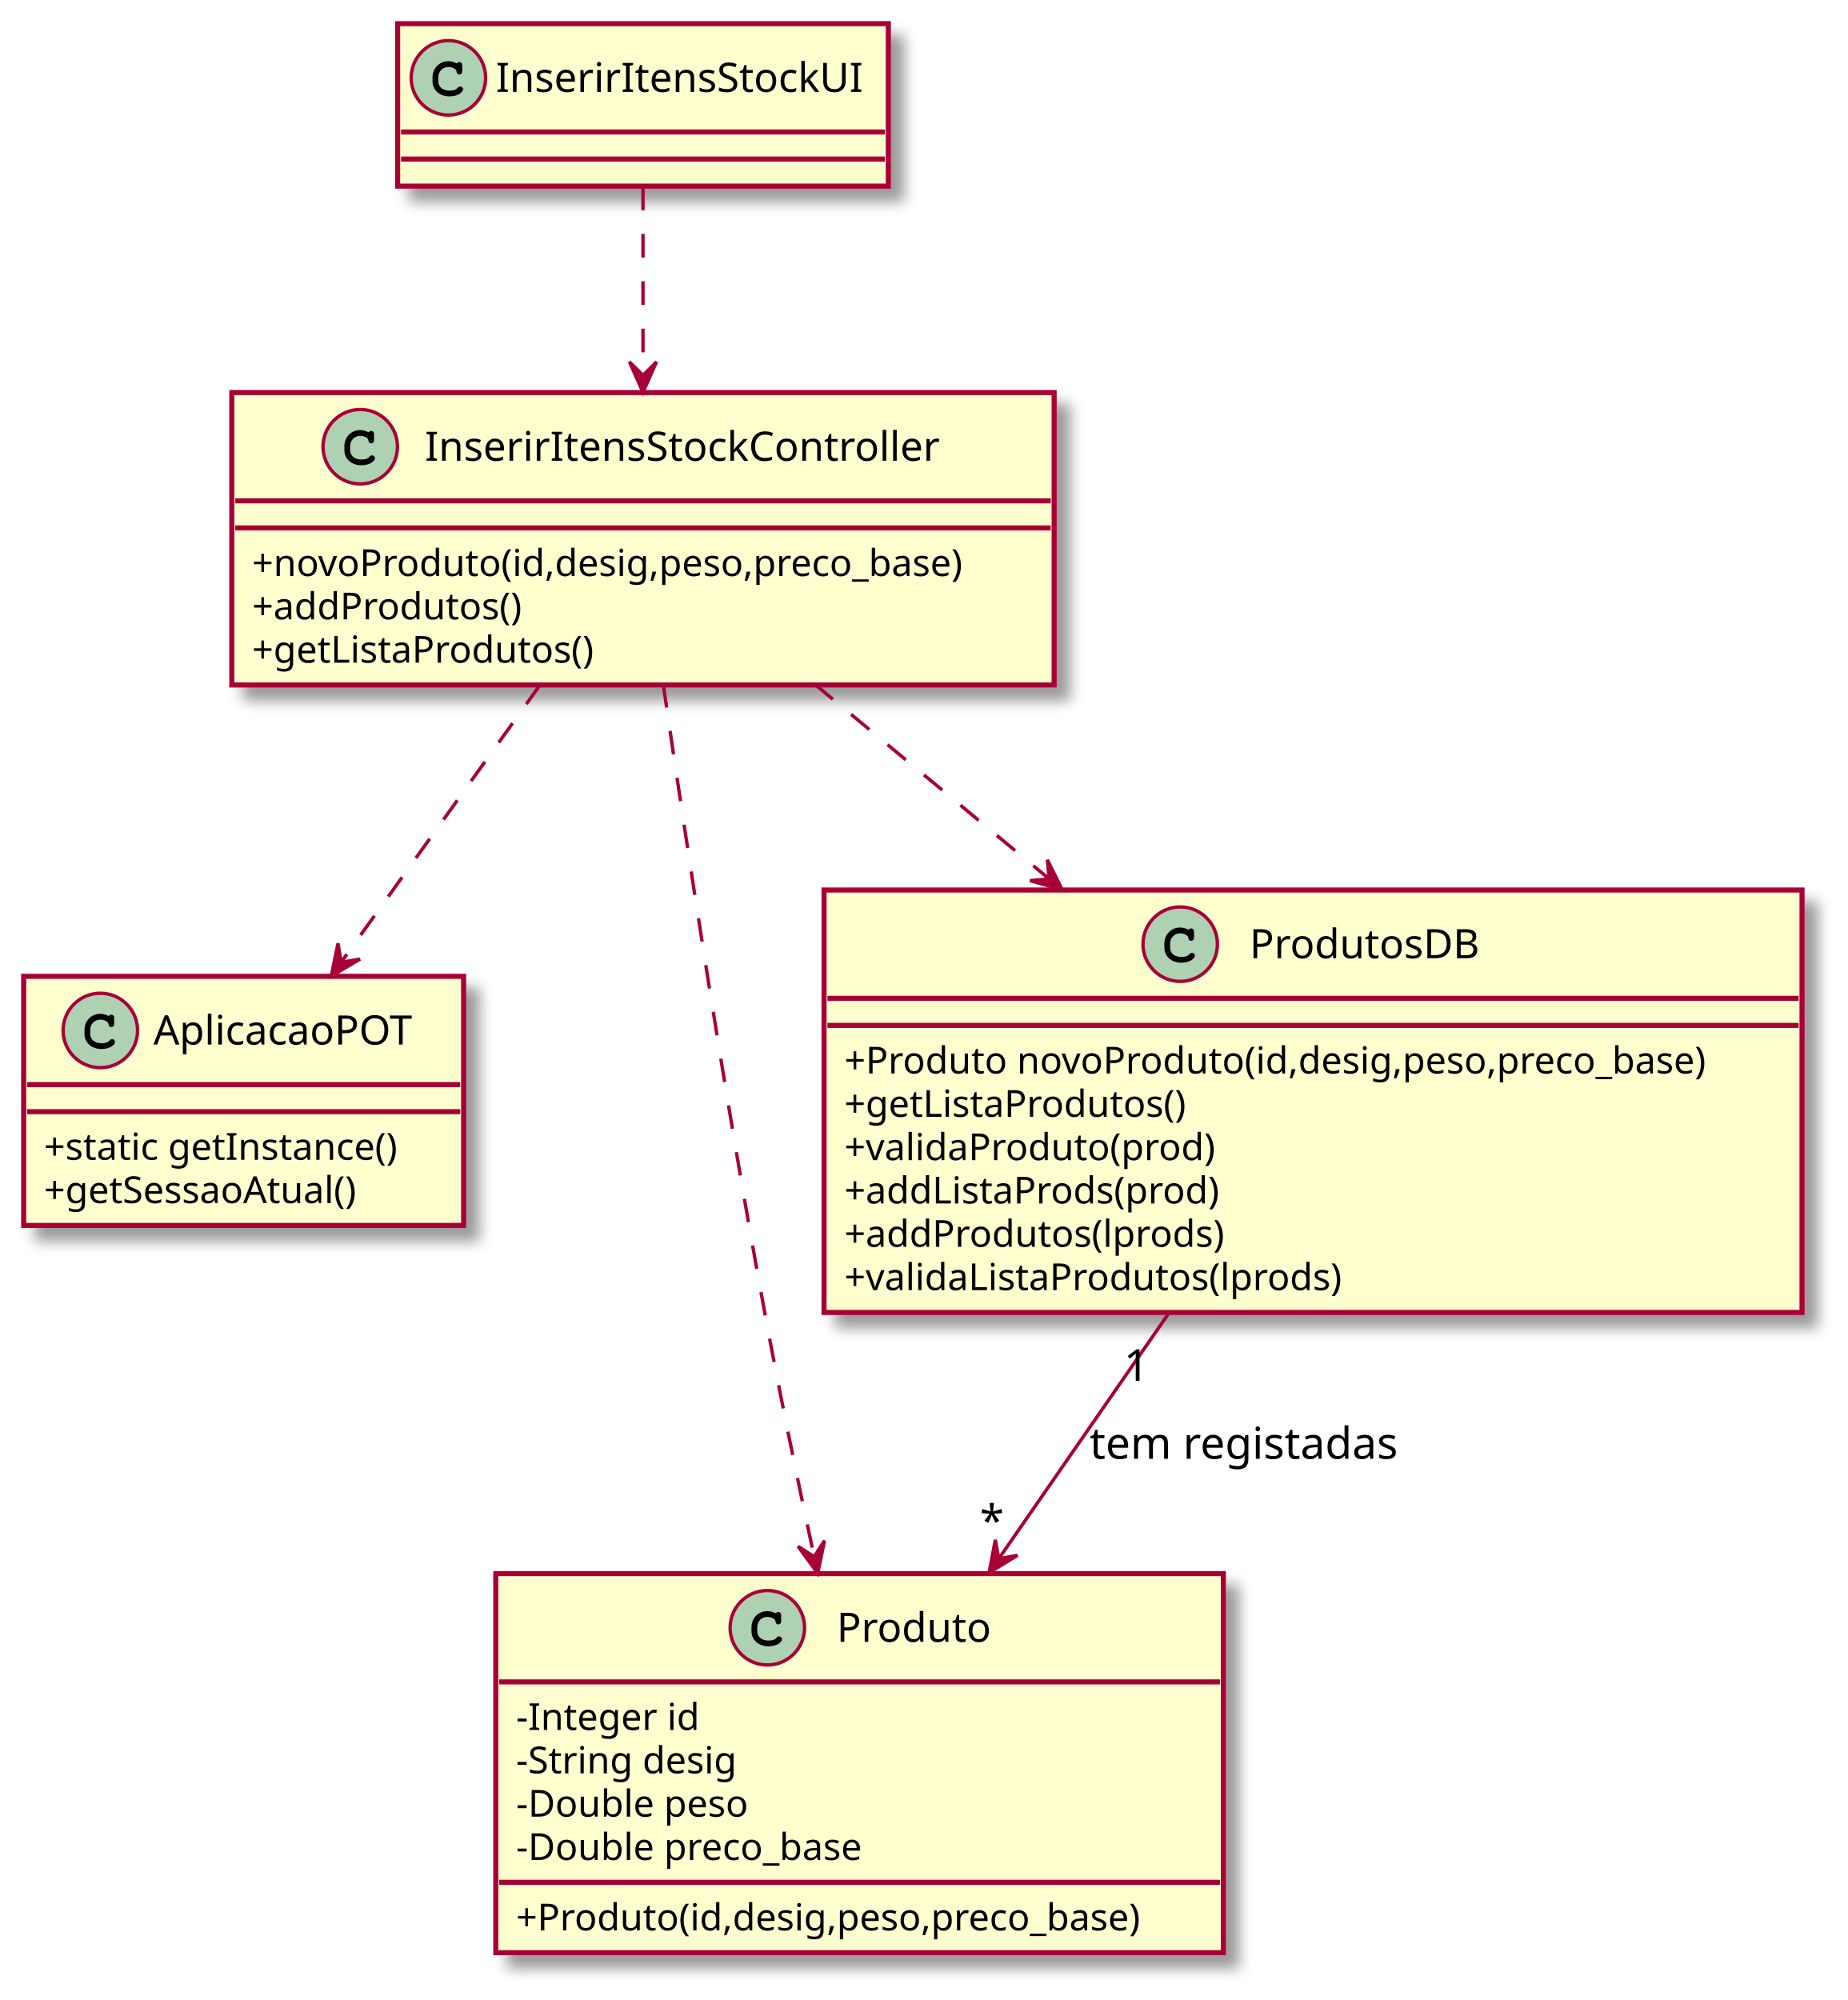
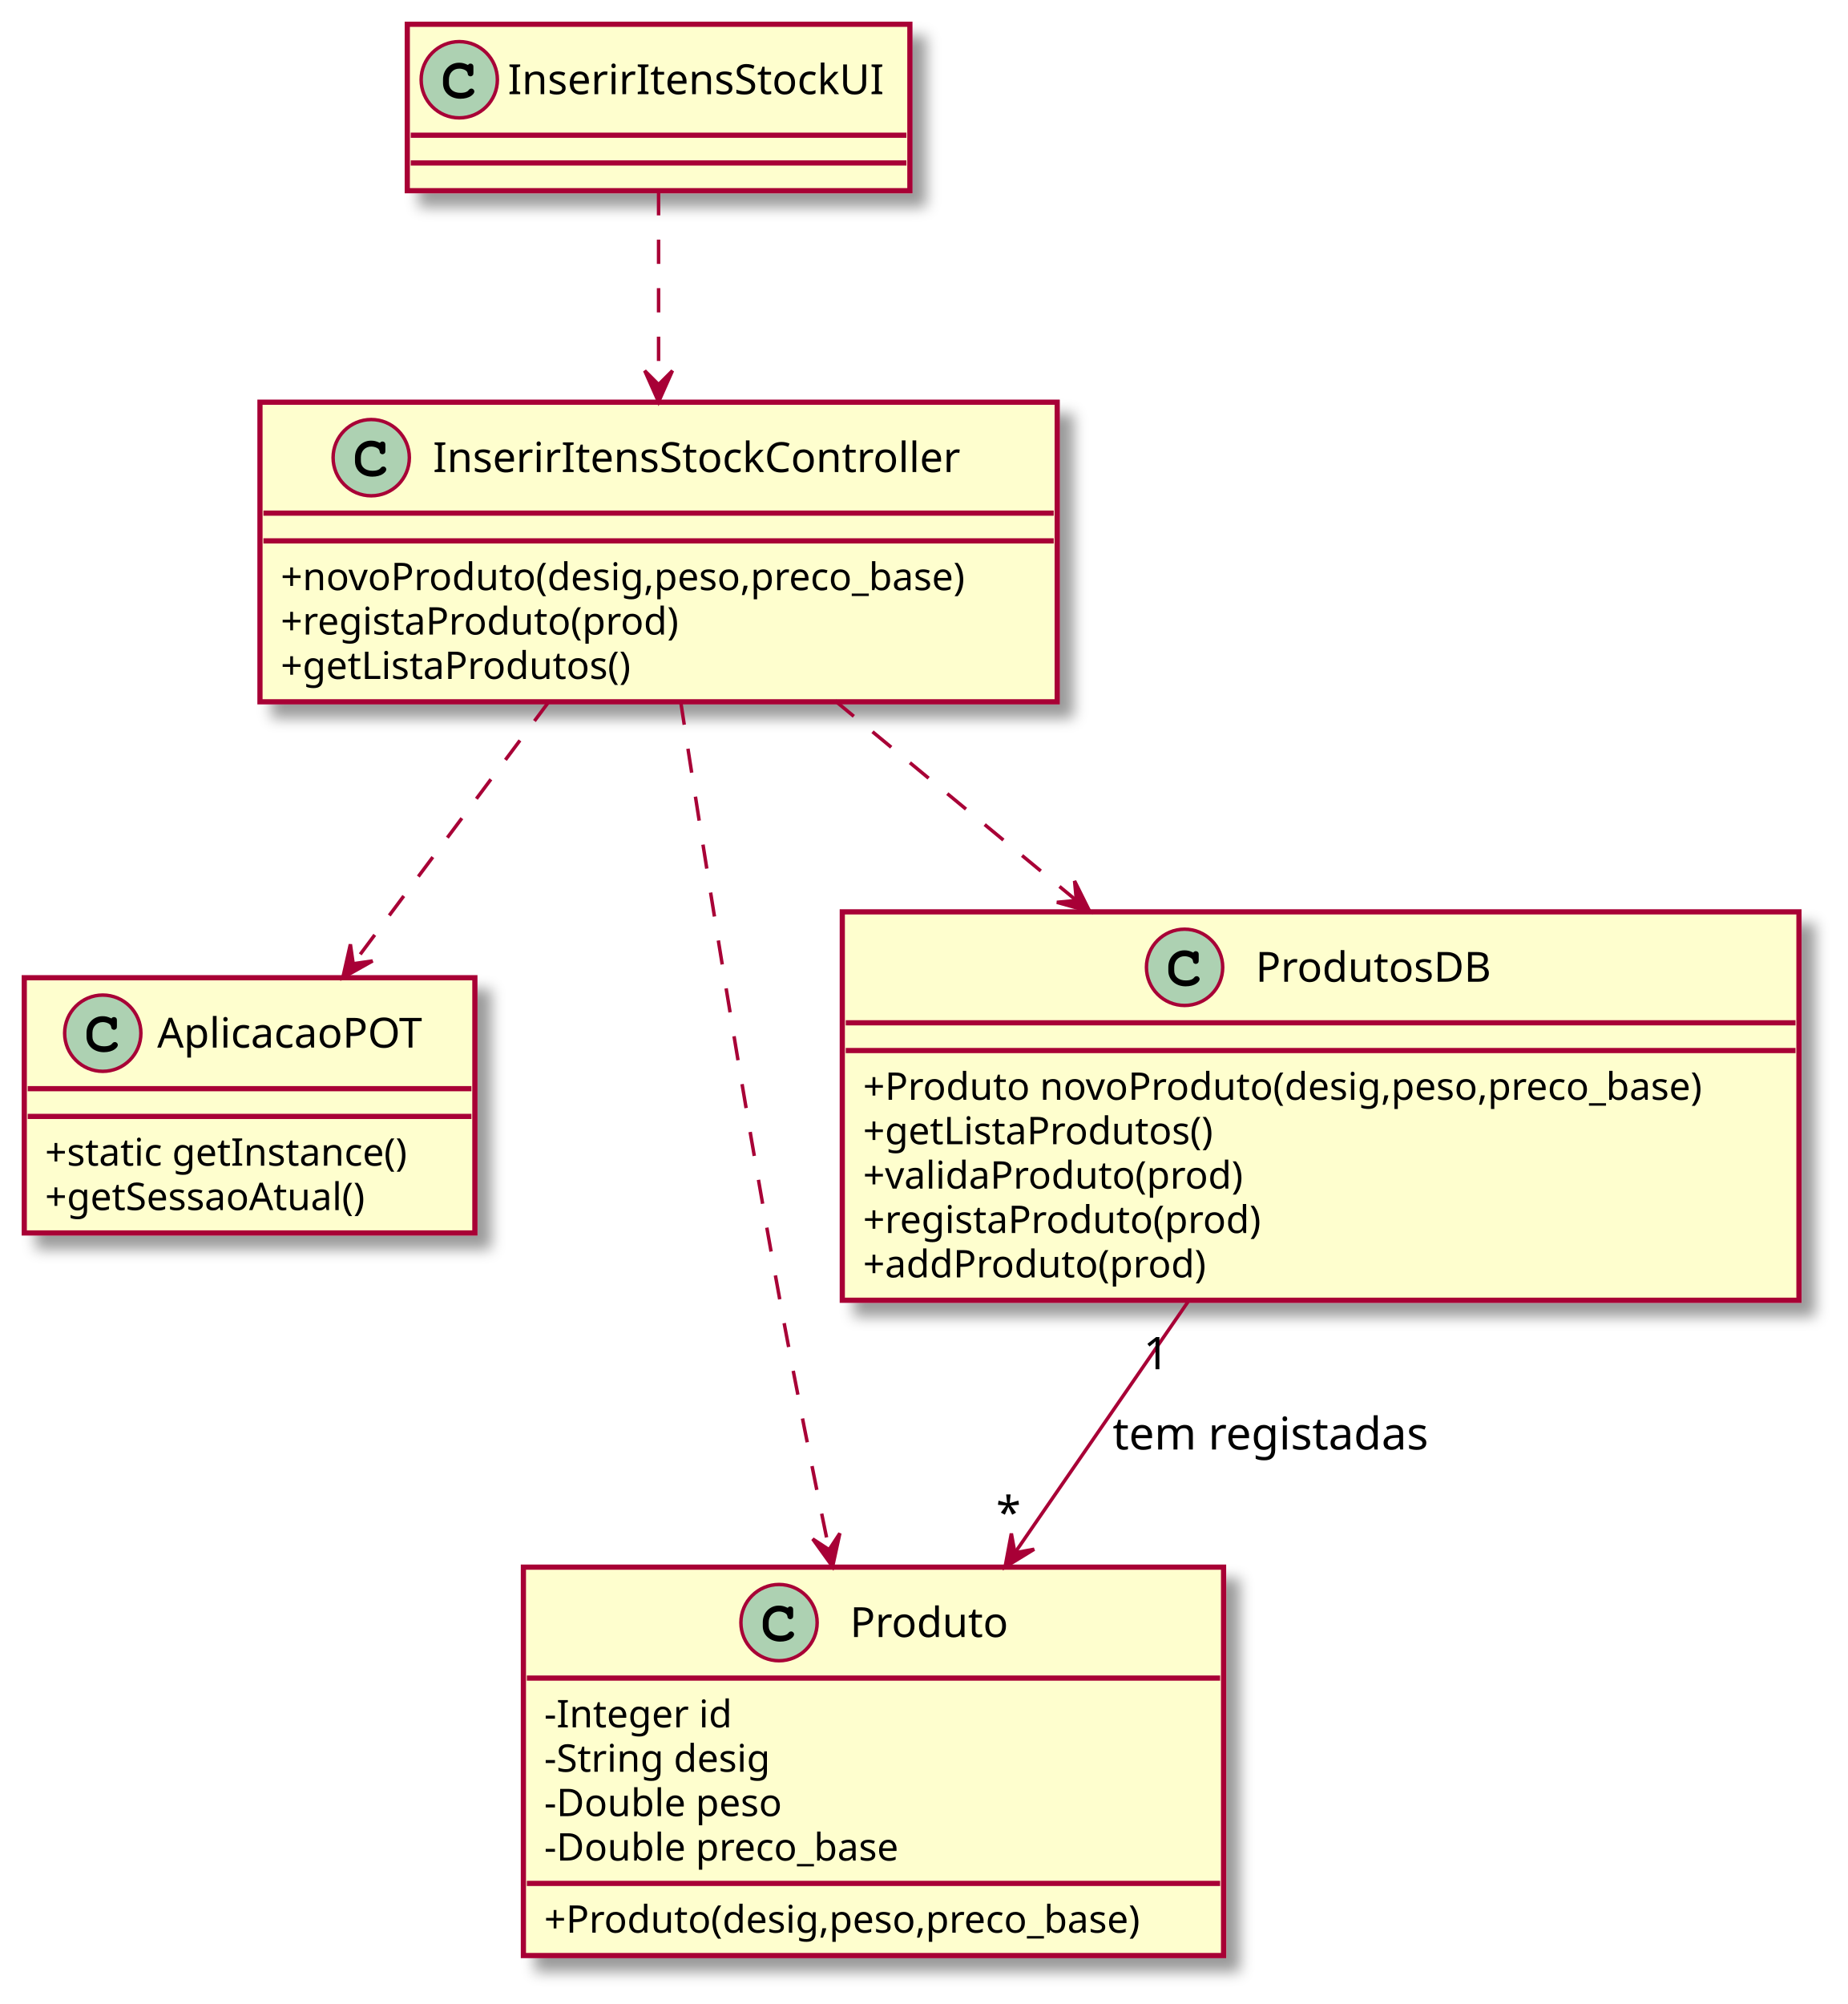
- <svg xmlns="http://www.w3.org/2000/svg" contentScriptType="application/ecmascript" contentStyleType="text/css" height="591px" preserveAspectRatio="none" style="width:546px;height:591px;" version="1.1" viewBox="0 0 546 591" width="546px" zoomAndPan="magnify">
+ <svg xmlns="http://www.w3.org/2000/svg" contentScriptType="application/ecmascript" contentStyleType="text/css" height="578px" preserveAspectRatio="none" style="width:533px;height:578px;" version="1.1" viewBox="0 0 533 578" width="533px" zoomAndPan="magnify">
  <defs>
-     <filter height="300%" id="f2bapdll1ef17" width="300%" x="-1" y="-1">
+     <filter height="300%" id="f1o7ce55e5628h" width="300%" x="-1" y="-1">
      <feGaussianBlur result="blurOut" stdDeviation="2.0" />
      <feColorMatrix in="blurOut" result="blurOut2" type="matrix" values="0 0 0 0 0 0 0 0 0 0 0 0 0 0 0 0 0 0 .4 0" />
      <feOffset dx="4.0" dy="4.0" in="blurOut2" result="blurOut3" />
      <feBlend in="SourceGraphic" in2="blurOut3" mode="normal" />
    </filter>
  </defs>
  <g>
-     <rect codeLine="3" fill="#FEFECE" filter="url(#f2bapdll1ef17)" height="73.609" id="AplicacaoPOT" style="stroke:#A80036;stroke-width:1.5;" width="130" x="7" y="288.5" />
-     <ellipse cx="29.65" cy="304.5" fill="#ADD1B2" rx="11" ry="11" style="stroke:#A80036;stroke-width:1.0;" />
-     <path d="M31.994,300.172 C31.056,299.734 30.462,299.594 29.587,299.594 C26.962,299.594 24.962,301.672 24.962,304.391 L24.962,305.516 C24.962,308.094 27.072,309.984 29.962,309.984 C31.181,309.984 32.337,309.688 33.087,309.141 C33.666,308.734 33.994,308.281 33.994,307.891 C33.994,307.438 33.603,307.047 33.134,307.047 C32.916,307.047 32.712,307.125 32.525,307.312 C32.072,307.797 32.072,307.797 31.884,307.891 C31.462,308.156 30.775,308.281 30.009,308.281 C27.962,308.281 26.666,307.188 26.666,305.484 L26.666,304.391 C26.666,302.609 27.916,301.297 29.65,301.297 C30.228,301.297 30.837,301.453 31.306,301.703 C31.791,301.984 31.962,302.203 32.056,302.609 C32.119,303.016 32.15,303.141 32.291,303.266 C32.431,303.406 32.666,303.516 32.884,303.516 C33.15,303.516 33.416,303.375 33.587,303.156 C33.697,303 33.728,302.812 33.728,302.391 L33.728,300.969 C33.728,300.531 33.712,300.406 33.619,300.25 C33.462,299.984 33.181,299.844 32.884,299.844 C32.587,299.844 32.384,299.938 32.166,300.25 L31.994,300.172 Z " fill="#000000" />
-     <text fill="#000000" font-family="sans-serif" font-size="12" lengthAdjust="spacing" textLength="81" x="45.35" y="308.654">AplicacaoPOT</text>
-     <line style="stroke:#A80036;stroke-width:1.5;" x1="8" x2="136" y1="320.5" y2="320.5" />
-     <line style="stroke:#A80036;stroke-width:1.5;" x1="8" x2="136" y1="328.5" y2="328.5" />
-     <text fill="#000000" font-family="sans-serif" font-size="11" lengthAdjust="spacing" textLength="118" x="13" y="342.71">+static getInstance()</text>
-     <text fill="#000000" font-family="sans-serif" font-size="11" lengthAdjust="spacing" textLength="107" x="13" y="355.515">+getSessaoAtual()</text>
-     <rect codeLine="9" fill="#FEFECE" filter="url(#f2bapdll1ef17)" height="112.023" id="Produto" style="stroke:#A80036;stroke-width:1.5;" width="215" x="146.5" y="465" />
-     <ellipse cx="226.75" cy="481" fill="#ADD1B2" rx="11" ry="11" style="stroke:#A80036;stroke-width:1.0;" />
-     <path d="M229.094,476.672 C228.156,476.234 227.562,476.094 226.688,476.094 C224.062,476.094 222.062,478.172 222.062,480.891 L222.062,482.016 C222.062,484.594 224.172,486.484 227.062,486.484 C228.281,486.484 229.438,486.188 230.188,485.641 C230.766,485.234 231.094,484.781 231.094,484.391 C231.094,483.938 230.703,483.547 230.234,483.547 C230.016,483.547 229.812,483.625 229.625,483.812 C229.172,484.297 229.172,484.297 228.984,484.391 C228.562,484.656 227.875,484.781 227.109,484.781 C225.062,484.781 223.766,483.688 223.766,481.984 L223.766,480.891 C223.766,479.109 225.016,477.797 226.75,477.797 C227.328,477.797 227.938,477.953 228.406,478.203 C228.891,478.484 229.062,478.703 229.156,479.109 C229.219,479.516 229.25,479.641 229.391,479.766 C229.531,479.906 229.766,480.016 229.984,480.016 C230.25,480.016 230.516,479.875 230.688,479.656 C230.797,479.5 230.828,479.312 230.828,478.891 L230.828,477.469 C230.828,477.031 230.812,476.906 230.719,476.75 C230.562,476.484 230.281,476.344 229.984,476.344 C229.688,476.344 229.484,476.438 229.266,476.75 L229.094,476.672 Z " fill="#000000" />
-     <text fill="#000000" font-family="sans-serif" font-size="12" lengthAdjust="spacing" textLength="46" x="247.25" y="485.154">Produto</text>
-     <line style="stroke:#A80036;stroke-width:1.5;" x1="147.5" x2="360.5" y1="497" y2="497" />
-     <text fill="#000000" font-family="sans-serif" font-size="11" lengthAdjust="spacing" textLength="59" x="152.5" y="511.21">-Integer id</text>
-     <text fill="#000000" font-family="sans-serif" font-size="11" lengthAdjust="spacing" textLength="72" x="152.5" y="524.015">-String desig</text>
-     <text fill="#000000" font-family="sans-serif" font-size="11" lengthAdjust="spacing" textLength="77" x="152.5" y="536.82">-Double peso</text>
-     <text fill="#000000" font-family="sans-serif" font-size="11" lengthAdjust="spacing" textLength="115" x="152.5" y="549.625">-Double preco_base</text>
-     <line style="stroke:#A80036;stroke-width:1.5;" x1="147.5" x2="360.5" y1="556.219" y2="556.219" />
-     <text fill="#000000" font-family="sans-serif" font-size="11" lengthAdjust="spacing" textLength="203" x="152.5" y="570.429">+Produto(id,desig,peso,preco_base)</text>
-     <rect codeLine="17" fill="#FEFECE" filter="url(#f2bapdll1ef17)" height="124.828" id="ProdutosDB" style="stroke:#A80036;stroke-width:1.5;" width="289" x="243.5" y="263" />
-     <ellipse cx="348.75" cy="279" fill="#ADD1B2" rx="11" ry="11" style="stroke:#A80036;stroke-width:1.0;" />
-     <path d="M351.094,274.672 C350.156,274.234 349.562,274.094 348.688,274.094 C346.062,274.094 344.062,276.172 344.062,278.891 L344.062,280.016 C344.062,282.594 346.172,284.484 349.062,284.484 C350.281,284.484 351.438,284.188 352.188,283.641 C352.766,283.234 353.094,282.781 353.094,282.391 C353.094,281.938 352.703,281.547 352.234,281.547 C352.016,281.547 351.812,281.625 351.625,281.812 C351.172,282.297 351.172,282.297 350.984,282.391 C350.562,282.656 349.875,282.781 349.109,282.781 C347.062,282.781 345.766,281.688 345.766,279.984 L345.766,278.891 C345.766,277.109 347.016,275.797 348.75,275.797 C349.328,275.797 349.938,275.953 350.406,276.203 C350.891,276.484 351.062,276.703 351.156,277.109 C351.219,277.516 351.25,277.641 351.391,277.766 C351.531,277.906 351.766,278.016 351.984,278.016 C352.25,278.016 352.516,277.875 352.688,277.656 C352.797,277.5 352.828,277.312 352.828,276.891 L352.828,275.469 C352.828,275.031 352.812,274.906 352.719,274.75 C352.562,274.484 352.281,274.344 351.984,274.344 C351.688,274.344 351.484,274.438 351.266,274.75 L351.094,274.672 Z " fill="#000000" />
-     <text fill="#000000" font-family="sans-serif" font-size="12" lengthAdjust="spacing" textLength="70" x="369.25" y="283.154">ProdutosDB</text>
-     <line style="stroke:#A80036;stroke-width:1.5;" x1="244.5" x2="531.5" y1="295" y2="295" />
-     <line style="stroke:#A80036;stroke-width:1.5;" x1="244.5" x2="531.5" y1="303" y2="303" />
-     <text fill="#000000" font-family="sans-serif" font-size="11" lengthAdjust="spacing" textLength="277" x="249.5" y="317.21">+Produto novoProduto(id,desig,peso,preco_base)</text>
-     <text fill="#000000" font-family="sans-serif" font-size="11" lengthAdjust="spacing" textLength="110" x="249.5" y="330.015">+getListaProdutos()</text>
-     <text fill="#000000" font-family="sans-serif" font-size="11" lengthAdjust="spacing" textLength="118" x="249.5" y="342.82">+validaProduto(prod)</text>
-     <text fill="#000000" font-family="sans-serif" font-size="11" lengthAdjust="spacing" textLength="119" x="249.5" y="355.625">+addListaProds(prod)</text>
-     <text fill="#000000" font-family="sans-serif" font-size="11" lengthAdjust="spacing" textLength="120" x="249.5" y="368.429">+addProdutos(lprods)</text>
-     <text fill="#000000" font-family="sans-serif" font-size="11" lengthAdjust="spacing" textLength="159" x="249.5" y="381.234">+validaListaProdutos(lprods)</text>
-     <rect codeLine="26" fill="#FEFECE" filter="url(#f2bapdll1ef17)" height="86.414" id="InserirItensStockController" style="stroke:#A80036;stroke-width:1.5;" width="243" x="68.5" y="116" />
-     <ellipse cx="106.45" cy="132" fill="#ADD1B2" rx="11" ry="11" style="stroke:#A80036;stroke-width:1.0;" />
-     <path d="M108.794,127.672 C107.856,127.234 107.263,127.094 106.388,127.094 C103.763,127.094 101.763,129.172 101.763,131.891 L101.763,133.016 C101.763,135.594 103.872,137.484 106.763,137.484 C107.981,137.484 109.138,137.188 109.888,136.641 C110.466,136.234 110.794,135.781 110.794,135.391 C110.794,134.938 110.403,134.547 109.934,134.547 C109.716,134.547 109.513,134.625 109.325,134.812 C108.872,135.297 108.872,135.297 108.684,135.391 C108.263,135.656 107.575,135.781 106.809,135.781 C104.763,135.781 103.466,134.688 103.466,132.984 L103.466,131.891 C103.466,130.109 104.716,128.797 106.45,128.797 C107.028,128.797 107.638,128.953 108.106,129.203 C108.591,129.484 108.763,129.703 108.856,130.109 C108.919,130.516 108.95,130.641 109.091,130.766 C109.231,130.906 109.466,131.016 109.684,131.016 C109.95,131.016 110.216,130.875 110.388,130.656 C110.497,130.5 110.528,130.312 110.528,129.891 L110.528,128.469 C110.528,128.031 110.513,127.906 110.419,127.75 C110.263,127.484 109.981,127.344 109.684,127.344 C109.388,127.344 109.184,127.438 108.966,127.75 L108.794,127.672 Z " fill="#000000" />
-     <text fill="#000000" font-family="sans-serif" font-size="12" lengthAdjust="spacing" textLength="160" x="125.55" y="136.154">InserirItensStockController</text>
-     <line style="stroke:#A80036;stroke-width:1.5;" x1="69.5" x2="310.5" y1="148" y2="148" />
-     <line style="stroke:#A80036;stroke-width:1.5;" x1="69.5" x2="310.5" y1="156" y2="156" />
-     <text fill="#000000" font-family="sans-serif" font-size="11" lengthAdjust="spacing" textLength="231" x="74.5" y="170.21">+novoProduto(id,desig,peso,preco_base)</text>
-     <text fill="#000000" font-family="sans-serif" font-size="11" lengthAdjust="spacing" textLength="86" x="74.5" y="183.015">+addProdutos()</text>
-     <text fill="#000000" font-family="sans-serif" font-size="11" lengthAdjust="spacing" textLength="110" x="74.5" y="195.82">+getListaProdutos()</text>
-     <rect codeLine="32" fill="#FEFECE" filter="url(#f2bapdll1ef17)" height="48" id="InserirItensStockUI" style="stroke:#A80036;stroke-width:1.5;" width="145" x="117.5" y="7" />
+     <rect codeLine="3" fill="#FEFECE" filter="url(#f1o7ce55e5628h)" height="73.609" id="AplicacaoPOT" style="stroke:#A80036;stroke-width:1.5;" width="130" x="7" y="282" />
+     <ellipse cx="29.65" cy="298" fill="#ADD1B2" rx="11" ry="11" style="stroke:#A80036;stroke-width:1.0;" />
+     <path d="M31.994,293.672 C31.056,293.234 30.462,293.094 29.587,293.094 C26.962,293.094 24.962,295.172 24.962,297.891 L24.962,299.016 C24.962,301.594 27.072,303.484 29.962,303.484 C31.181,303.484 32.337,303.188 33.087,302.641 C33.666,302.234 33.994,301.781 33.994,301.391 C33.994,300.938 33.603,300.547 33.134,300.547 C32.916,300.547 32.712,300.625 32.525,300.812 C32.072,301.297 32.072,301.297 31.884,301.391 C31.462,301.656 30.775,301.781 30.009,301.781 C27.962,301.781 26.666,300.688 26.666,298.984 L26.666,297.891 C26.666,296.109 27.916,294.797 29.65,294.797 C30.228,294.797 30.837,294.953 31.306,295.203 C31.791,295.484 31.962,295.703 32.056,296.109 C32.119,296.516 32.15,296.641 32.291,296.766 C32.431,296.906 32.666,297.016 32.884,297.016 C33.15,297.016 33.416,296.875 33.587,296.656 C33.697,296.5 33.728,296.312 33.728,295.891 L33.728,294.469 C33.728,294.031 33.712,293.906 33.619,293.75 C33.462,293.484 33.181,293.344 32.884,293.344 C32.587,293.344 32.384,293.438 32.166,293.75 L31.994,293.672 Z " fill="#000000" />
+     <text fill="#000000" font-family="sans-serif" font-size="12" lengthAdjust="spacing" textLength="81" x="45.35" y="302.154">AplicacaoPOT</text>
+     <line style="stroke:#A80036;stroke-width:1.5;" x1="8" x2="136" y1="314" y2="314" />
+     <line style="stroke:#A80036;stroke-width:1.5;" x1="8" x2="136" y1="322" y2="322" />
+     <text fill="#000000" font-family="sans-serif" font-size="11" lengthAdjust="spacing" textLength="118" x="13" y="336.21">+static getInstance()</text>
+     <text fill="#000000" font-family="sans-serif" font-size="11" lengthAdjust="spacing" textLength="107" x="13" y="349.015">+getSessaoAtual()</text>
+     <rect codeLine="9" fill="#FEFECE" filter="url(#f1o7ce55e5628h)" height="112.023" id="Produto" style="stroke:#A80036;stroke-width:1.5;" width="202" x="151" y="452" />
+     <ellipse cx="224.75" cy="468" fill="#ADD1B2" rx="11" ry="11" style="stroke:#A80036;stroke-width:1.0;" />
+     <path d="M227.094,463.672 C226.156,463.234 225.562,463.094 224.688,463.094 C222.062,463.094 220.062,465.172 220.062,467.891 L220.062,469.016 C220.062,471.594 222.172,473.484 225.062,473.484 C226.281,473.484 227.438,473.188 228.188,472.641 C228.766,472.234 229.094,471.781 229.094,471.391 C229.094,470.938 228.703,470.547 228.234,470.547 C228.016,470.547 227.812,470.625 227.625,470.812 C227.172,471.297 227.172,471.297 226.984,471.391 C226.562,471.656 225.875,471.781 225.109,471.781 C223.062,471.781 221.766,470.688 221.766,468.984 L221.766,467.891 C221.766,466.109 223.016,464.797 224.75,464.797 C225.328,464.797 225.938,464.953 226.406,465.203 C226.891,465.484 227.062,465.703 227.156,466.109 C227.219,466.516 227.25,466.641 227.391,466.766 C227.531,466.906 227.766,467.016 227.984,467.016 C228.25,467.016 228.516,466.875 228.688,466.656 C228.797,466.5 228.828,466.312 228.828,465.891 L228.828,464.469 C228.828,464.031 228.812,463.906 228.719,463.75 C228.562,463.484 228.281,463.344 227.984,463.344 C227.688,463.344 227.484,463.438 227.266,463.75 L227.094,463.672 Z " fill="#000000" />
+     <text fill="#000000" font-family="sans-serif" font-size="12" lengthAdjust="spacing" textLength="46" x="245.25" y="472.154">Produto</text>
+     <line style="stroke:#A80036;stroke-width:1.5;" x1="152" x2="352" y1="484" y2="484" />
+     <text fill="#000000" font-family="sans-serif" font-size="11" lengthAdjust="spacing" textLength="59" x="157" y="498.21">-Integer id</text>
+     <text fill="#000000" font-family="sans-serif" font-size="11" lengthAdjust="spacing" textLength="72" x="157" y="511.015">-String desig</text>
+     <text fill="#000000" font-family="sans-serif" font-size="11" lengthAdjust="spacing" textLength="77" x="157" y="523.82">-Double peso</text>
+     <text fill="#000000" font-family="sans-serif" font-size="11" lengthAdjust="spacing" textLength="115" x="157" y="536.625">-Double preco_base</text>
+     <line style="stroke:#A80036;stroke-width:1.5;" x1="152" x2="352" y1="543.219" y2="543.219" />
+     <text fill="#000000" font-family="sans-serif" font-size="11" lengthAdjust="spacing" textLength="190" x="157" y="557.429">+Produto(desig,peso,preco_base)</text>
+     <rect codeLine="17" fill="#FEFECE" filter="url(#f1o7ce55e5628h)" height="112.023" id="ProdutosDB" style="stroke:#A80036;stroke-width:1.5;" width="276" x="243" y="263" />
+     <ellipse cx="341.75" cy="279" fill="#ADD1B2" rx="11" ry="11" style="stroke:#A80036;stroke-width:1.0;" />
+     <path d="M344.094,274.672 C343.156,274.234 342.562,274.094 341.688,274.094 C339.062,274.094 337.062,276.172 337.062,278.891 L337.062,280.016 C337.062,282.594 339.172,284.484 342.062,284.484 C343.281,284.484 344.438,284.188 345.188,283.641 C345.766,283.234 346.094,282.781 346.094,282.391 C346.094,281.938 345.703,281.547 345.234,281.547 C345.016,281.547 344.812,281.625 344.625,281.812 C344.172,282.297 344.172,282.297 343.984,282.391 C343.562,282.656 342.875,282.781 342.109,282.781 C340.062,282.781 338.766,281.688 338.766,279.984 L338.766,278.891 C338.766,277.109 340.016,275.797 341.75,275.797 C342.328,275.797 342.938,275.953 343.406,276.203 C343.891,276.484 344.062,276.703 344.156,277.109 C344.219,277.516 344.25,277.641 344.391,277.766 C344.531,277.906 344.766,278.016 344.984,278.016 C345.25,278.016 345.516,277.875 345.688,277.656 C345.797,277.5 345.828,277.312 345.828,276.891 L345.828,275.469 C345.828,275.031 345.812,274.906 345.719,274.75 C345.562,274.484 345.281,274.344 344.984,274.344 C344.688,274.344 344.484,274.438 344.266,274.75 L344.094,274.672 Z " fill="#000000" />
+     <text fill="#000000" font-family="sans-serif" font-size="12" lengthAdjust="spacing" textLength="70" x="362.25" y="283.154">ProdutosDB</text>
+     <line style="stroke:#A80036;stroke-width:1.5;" x1="244" x2="518" y1="295" y2="295" />
+     <line style="stroke:#A80036;stroke-width:1.5;" x1="244" x2="518" y1="303" y2="303" />
+     <text fill="#000000" font-family="sans-serif" font-size="11" lengthAdjust="spacing" textLength="264" x="249" y="317.21">+Produto novoProduto(desig,peso,preco_base)</text>
+     <text fill="#000000" font-family="sans-serif" font-size="11" lengthAdjust="spacing" textLength="110" x="249" y="330.015">+getListaProdutos()</text>
+     <text fill="#000000" font-family="sans-serif" font-size="11" lengthAdjust="spacing" textLength="118" x="249" y="342.82">+validaProduto(prod)</text>
+     <text fill="#000000" font-family="sans-serif" font-size="11" lengthAdjust="spacing" textLength="123" x="249" y="355.625">+registaProduto(prod)</text>
+     <text fill="#000000" font-family="sans-serif" font-size="11" lengthAdjust="spacing" textLength="105" x="249" y="368.429">+addProduto(prod)</text>
+     <rect codeLine="25" fill="#FEFECE" filter="url(#f1o7ce55e5628h)" height="86.414" id="InserirItensStockController" style="stroke:#A80036;stroke-width:1.5;" width="230" x="75" y="116" />
+     <ellipse cx="107.1" cy="132" fill="#ADD1B2" rx="11" ry="11" style="stroke:#A80036;stroke-width:1.0;" />
+     <path d="M109.444,127.672 C108.506,127.234 107.912,127.094 107.037,127.094 C104.412,127.094 102.412,129.172 102.412,131.891 L102.412,133.016 C102.412,135.594 104.522,137.484 107.412,137.484 C108.631,137.484 109.787,137.188 110.537,136.641 C111.116,136.234 111.444,135.781 111.444,135.391 C111.444,134.938 111.053,134.547 110.584,134.547 C110.366,134.547 110.162,134.625 109.975,134.812 C109.522,135.297 109.522,135.297 109.334,135.391 C108.912,135.656 108.225,135.781 107.459,135.781 C105.412,135.781 104.116,134.688 104.116,132.984 L104.116,131.891 C104.116,130.109 105.366,128.797 107.1,128.797 C107.678,128.797 108.287,128.953 108.756,129.203 C109.241,129.484 109.412,129.703 109.506,130.109 C109.569,130.516 109.6,130.641 109.741,130.766 C109.881,130.906 110.116,131.016 110.334,131.016 C110.6,131.016 110.866,130.875 111.037,130.656 C111.147,130.5 111.178,130.312 111.178,129.891 L111.178,128.469 C111.178,128.031 111.162,127.906 111.069,127.75 C110.912,127.484 110.631,127.344 110.334,127.344 C110.037,127.344 109.834,127.438 109.616,127.75 L109.444,127.672 Z " fill="#000000" />
+     <text fill="#000000" font-family="sans-serif" font-size="12" lengthAdjust="spacing" textLength="160" x="124.9" y="136.154">InserirItensStockController</text>
+     <line style="stroke:#A80036;stroke-width:1.5;" x1="76" x2="304" y1="148" y2="148" />
+     <line style="stroke:#A80036;stroke-width:1.5;" x1="76" x2="304" y1="156" y2="156" />
+     <text fill="#000000" font-family="sans-serif" font-size="11" lengthAdjust="spacing" textLength="218" x="81" y="170.21">+novoProduto(desig,peso,preco_base)</text>
+     <text fill="#000000" font-family="sans-serif" font-size="11" lengthAdjust="spacing" textLength="123" x="81" y="183.015">+registaProduto(prod)</text>
+     <text fill="#000000" font-family="sans-serif" font-size="11" lengthAdjust="spacing" textLength="110" x="81" y="195.82">+getListaProdutos()</text>
+     <rect codeLine="31" fill="#FEFECE" filter="url(#f1o7ce55e5628h)" height="48" id="InserirItensStockUI" style="stroke:#A80036;stroke-width:1.5;" width="145" x="117.5" y="7" />
    <ellipse cx="132.5" cy="23" fill="#ADD1B2" rx="11" ry="11" style="stroke:#A80036;stroke-width:1.0;" />
    <path d="M134.844,18.672 C133.906,18.234 133.312,18.094 132.438,18.094 C129.812,18.094 127.812,20.172 127.812,22.891 L127.812,24.016 C127.812,26.594 129.922,28.484 132.812,28.484 C134.031,28.484 135.188,28.188 135.938,27.641 C136.516,27.234 136.844,26.781 136.844,26.391 C136.844,25.938 136.453,25.547 135.984,25.547 C135.766,25.547 135.562,25.625 135.375,25.812 C134.922,26.297 134.922,26.297 134.734,26.391 C134.312,26.656 133.625,26.781 132.859,26.781 C130.812,26.781 129.516,25.688 129.516,23.984 L129.516,22.891 C129.516,21.109 130.766,19.797 132.5,19.797 C133.078,19.797 133.688,19.953 134.156,20.203 C134.641,20.484 134.812,20.703 134.906,21.109 C134.969,21.516 135,21.641 135.141,21.766 C135.281,21.906 135.516,22.016 135.734,22.016 C136,22.016 136.266,21.875 136.438,21.656 C136.547,21.5 136.578,21.312 136.578,20.891 L136.578,19.469 C136.578,19.031 136.562,18.906 136.469,18.75 C136.312,18.484 136.031,18.344 135.734,18.344 C135.438,18.344 135.234,18.438 135.016,18.75 L134.844,18.672 Z " fill="#000000" />
    <text fill="#000000" font-family="sans-serif" font-size="12" lengthAdjust="spacing" textLength="113" x="146.5" y="27.154">InserirItensStockUI</text>
    <line style="stroke:#A80036;stroke-width:1.5;" x1="118.5" x2="261.5" y1="39" y2="39" />
    <line style="stroke:#A80036;stroke-width:1.5;" x1="118.5" x2="261.5" y1="47" y2="47" />
-     <path codeLine="35" d="M190,55.11 C190,70.631 190,91.639 190,110.625 " fill="none" id="InserirItensStockUI-to-InserirItensStockController" style="stroke:#A80036;stroke-width:1.0;stroke-dasharray:7.0,7.0;" />
+     <path codeLine="34" d="M190,55.11 C190,70.631 190,91.639 190,110.625 " fill="none" id="InserirItensStockUI-to-InserirItensStockController" style="stroke:#A80036;stroke-width:1.0;stroke-dasharray:7.0,7.0;" />
    <polygon fill="#A80036" points="190,115.921,194,106.921,190,110.921,186,106.921,190,115.921" style="stroke:#A80036;stroke-width:1.0;" />
-     <path codeLine="36" d="M240.733,202.149 C261.746,219.607 286.599,240.255 309.847,259.569 " fill="none" id="InserirItensStockController-to-ProdutosDB" style="stroke:#A80036;stroke-width:1.0;stroke-dasharray:7.0,7.0;" />
-     <polygon fill="#A80036" points="313.864,262.907,309.497,254.079,310.018,259.712,304.385,260.233,313.864,262.907" style="stroke:#A80036;stroke-width:1.0;" />
-     <path codeLine="37" d="M195.977,202.135 C202.638,247.979 214.052,323.374 226,388 C230.355,411.558 235.699,437.359 240.547,459.852 " fill="none" id="InserirItensStockController-to-Produto" style="stroke:#A80036;stroke-width:1.0;stroke-dasharray:7.0,7.0;" />
-     <polygon fill="#A80036" points="241.638,464.896,243.645,455.254,240.581,460.009,235.826,456.945,241.638,464.896" style="stroke:#A80036;stroke-width:1.0;" />
-     <path codeLine="38" d="M159.612,202.363 C141.538,227.56 118.736,259.347 100.926,284.176 " fill="none" id="InserirItensStockController-to-AplicacaoPOT" style="stroke:#A80036;stroke-width:1.0;stroke-dasharray:7.0,7.0;" />
-     <polygon fill="#A80036" points="97.886,288.412,106.382,283.43,100.801,284.349,99.882,278.767,97.886,288.412" style="stroke:#A80036;stroke-width:1.0;" />
-     <path codeLine="40" d="M345.233,388.257 C329.226,411.372 311.085,437.567 295.22,460.477 " fill="none" id="ProdutosDB-to-Produto" style="stroke:#A80036;stroke-width:1.0;" />
-     <polygon fill="#A80036" points="292.286,464.715,300.697,459.591,295.132,460.604,294.119,455.038,292.286,464.715" style="stroke:#A80036;stroke-width:1.0;" />
-     <text fill="#000000" font-family="sans-serif" font-size="13" lengthAdjust="spacing" textLength="97" x="322" y="431.067">tem registadas</text>
-     <text fill="#000000" font-family="sans-serif" font-size="13" lengthAdjust="spacing" textLength="8" x="332.118" y="408.025">1</text>
-     <text fill="#000000" font-family="sans-serif" font-size="13" lengthAdjust="spacing" textLength="7" x="289.526" y="454.015">*</text>
+     <path codeLine="35" d="M240.934,202.134 C262.245,219.763 287.373,240.549 310.419,259.613 " fill="none" id="InserirItensStockController-to-ProdutosDB" style="stroke:#A80036;stroke-width:1.0;stroke-dasharray:7.0,7.0;" />
+     <polygon fill="#A80036" points="314.396,262.904,310.011,254.085,310.543,259.717,304.912,260.25,314.396,262.904" style="stroke:#A80036;stroke-width:1.0;" />
+     <path codeLine="36" d="M196.34,202.108 C202.997,245.516 214.006,315.114 225,375 C229.32,398.528 234.497,424.323 239.157,446.819 " fill="none" id="InserirItensStockController-to-Produto" style="stroke:#A80036;stroke-width:1.0;stroke-dasharray:7.0,7.0;" />
+     <polygon fill="#A80036" points="240.205,451.864,242.293,442.239,239.189,446.968,234.46,443.864,240.205,451.864" style="stroke:#A80036;stroke-width:1.0;" />
+     <path codeLine="37" d="M158.378,202.341 C140.897,225.748 119.297,254.671 102.069,277.738 " fill="none" id="InserirItensStockController-to-AplicacaoPOT" style="stroke:#A80036;stroke-width:1.0;stroke-dasharray:7.0,7.0;" />
+     <polygon fill="#A80036" points="98.905,281.974,107.495,277.156,101.897,277.968,101.085,272.369,98.905,281.974" style="stroke:#A80036;stroke-width:1.0;" />
+     <path codeLine="39" d="M342.993,375.095 C327.251,397.915 308.961,424.429 292.925,447.675 " fill="none" id="ProdutosDB-to-Produto" style="stroke:#A80036;stroke-width:1.0;" />
+     <polygon fill="#A80036" points="289.958,451.976,298.361,446.838,292.797,447.86,291.775,442.296,289.958,451.976" style="stroke:#A80036;stroke-width:1.0;" />
+     <text fill="#000000" font-family="sans-serif" font-size="13" lengthAdjust="spacing" textLength="97" x="321" y="418.067">tem registadas</text>
+     <text fill="#000000" font-family="sans-serif" font-size="13" lengthAdjust="spacing" textLength="8" x="329.873" y="394.919">1</text>
+     <text fill="#000000" font-family="sans-serif" font-size="13" lengthAdjust="spacing" textLength="7" x="287.373" y="440.911">*</text>
  </g>
</svg>
